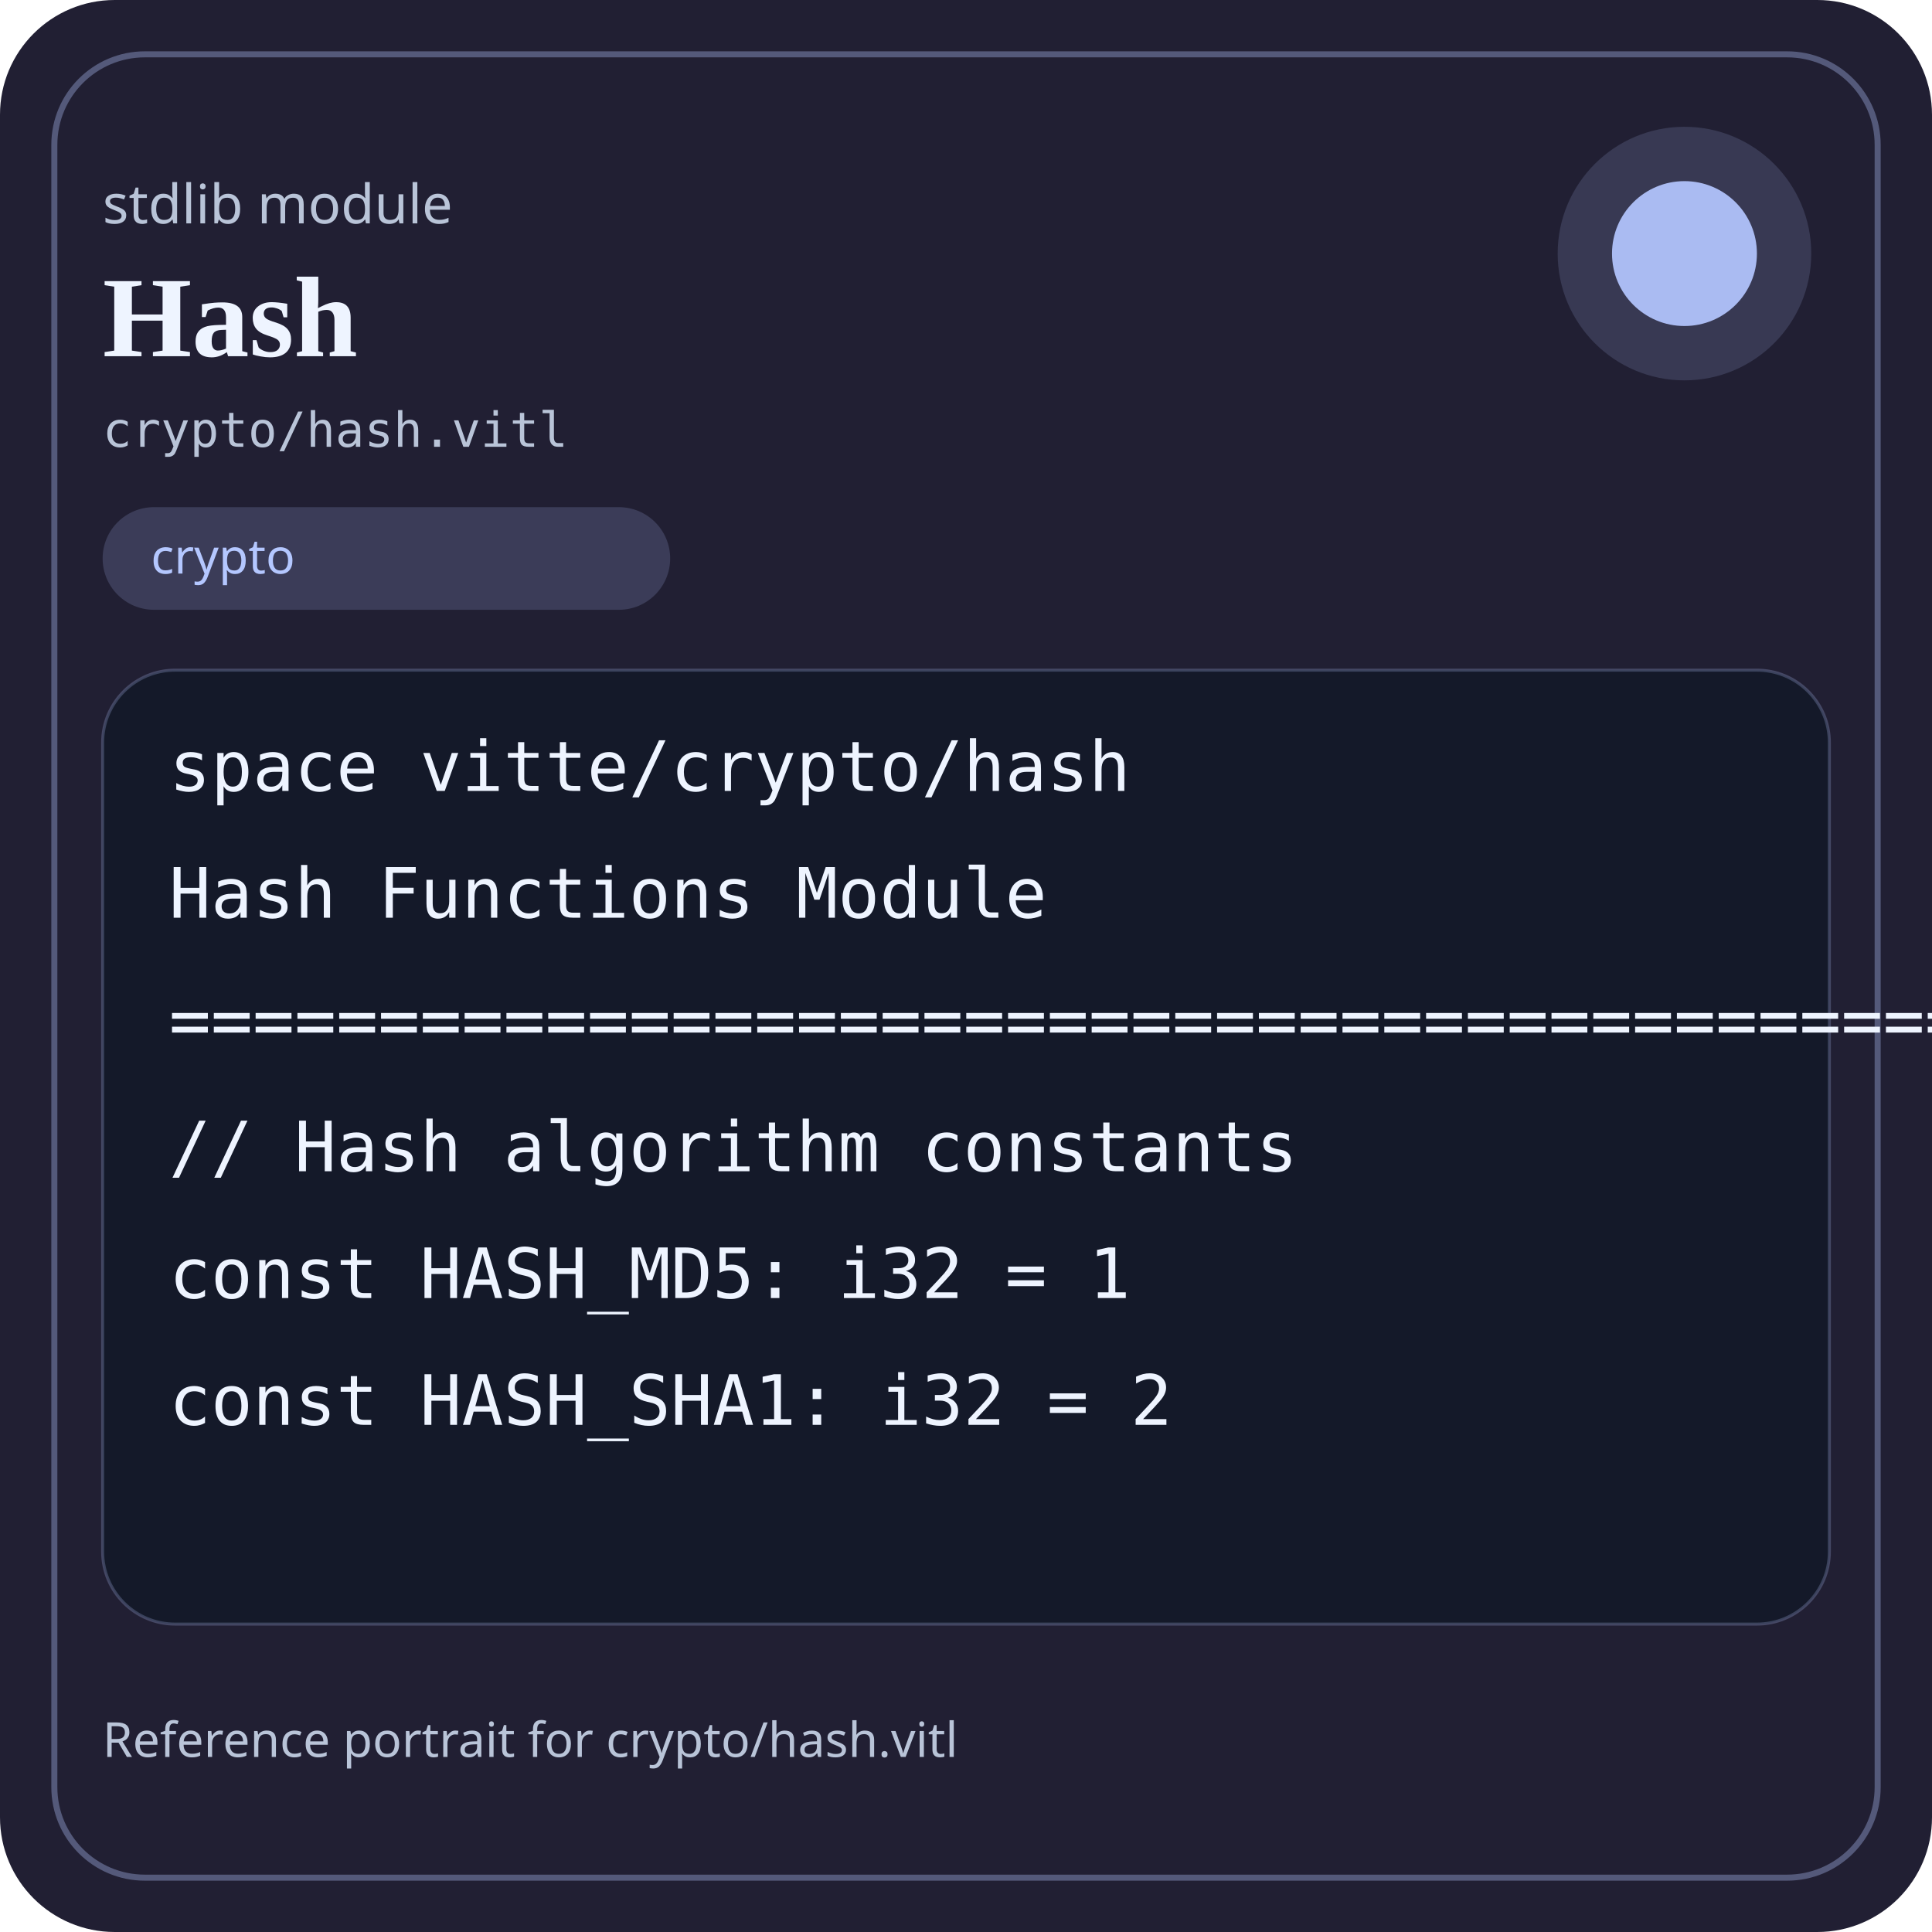
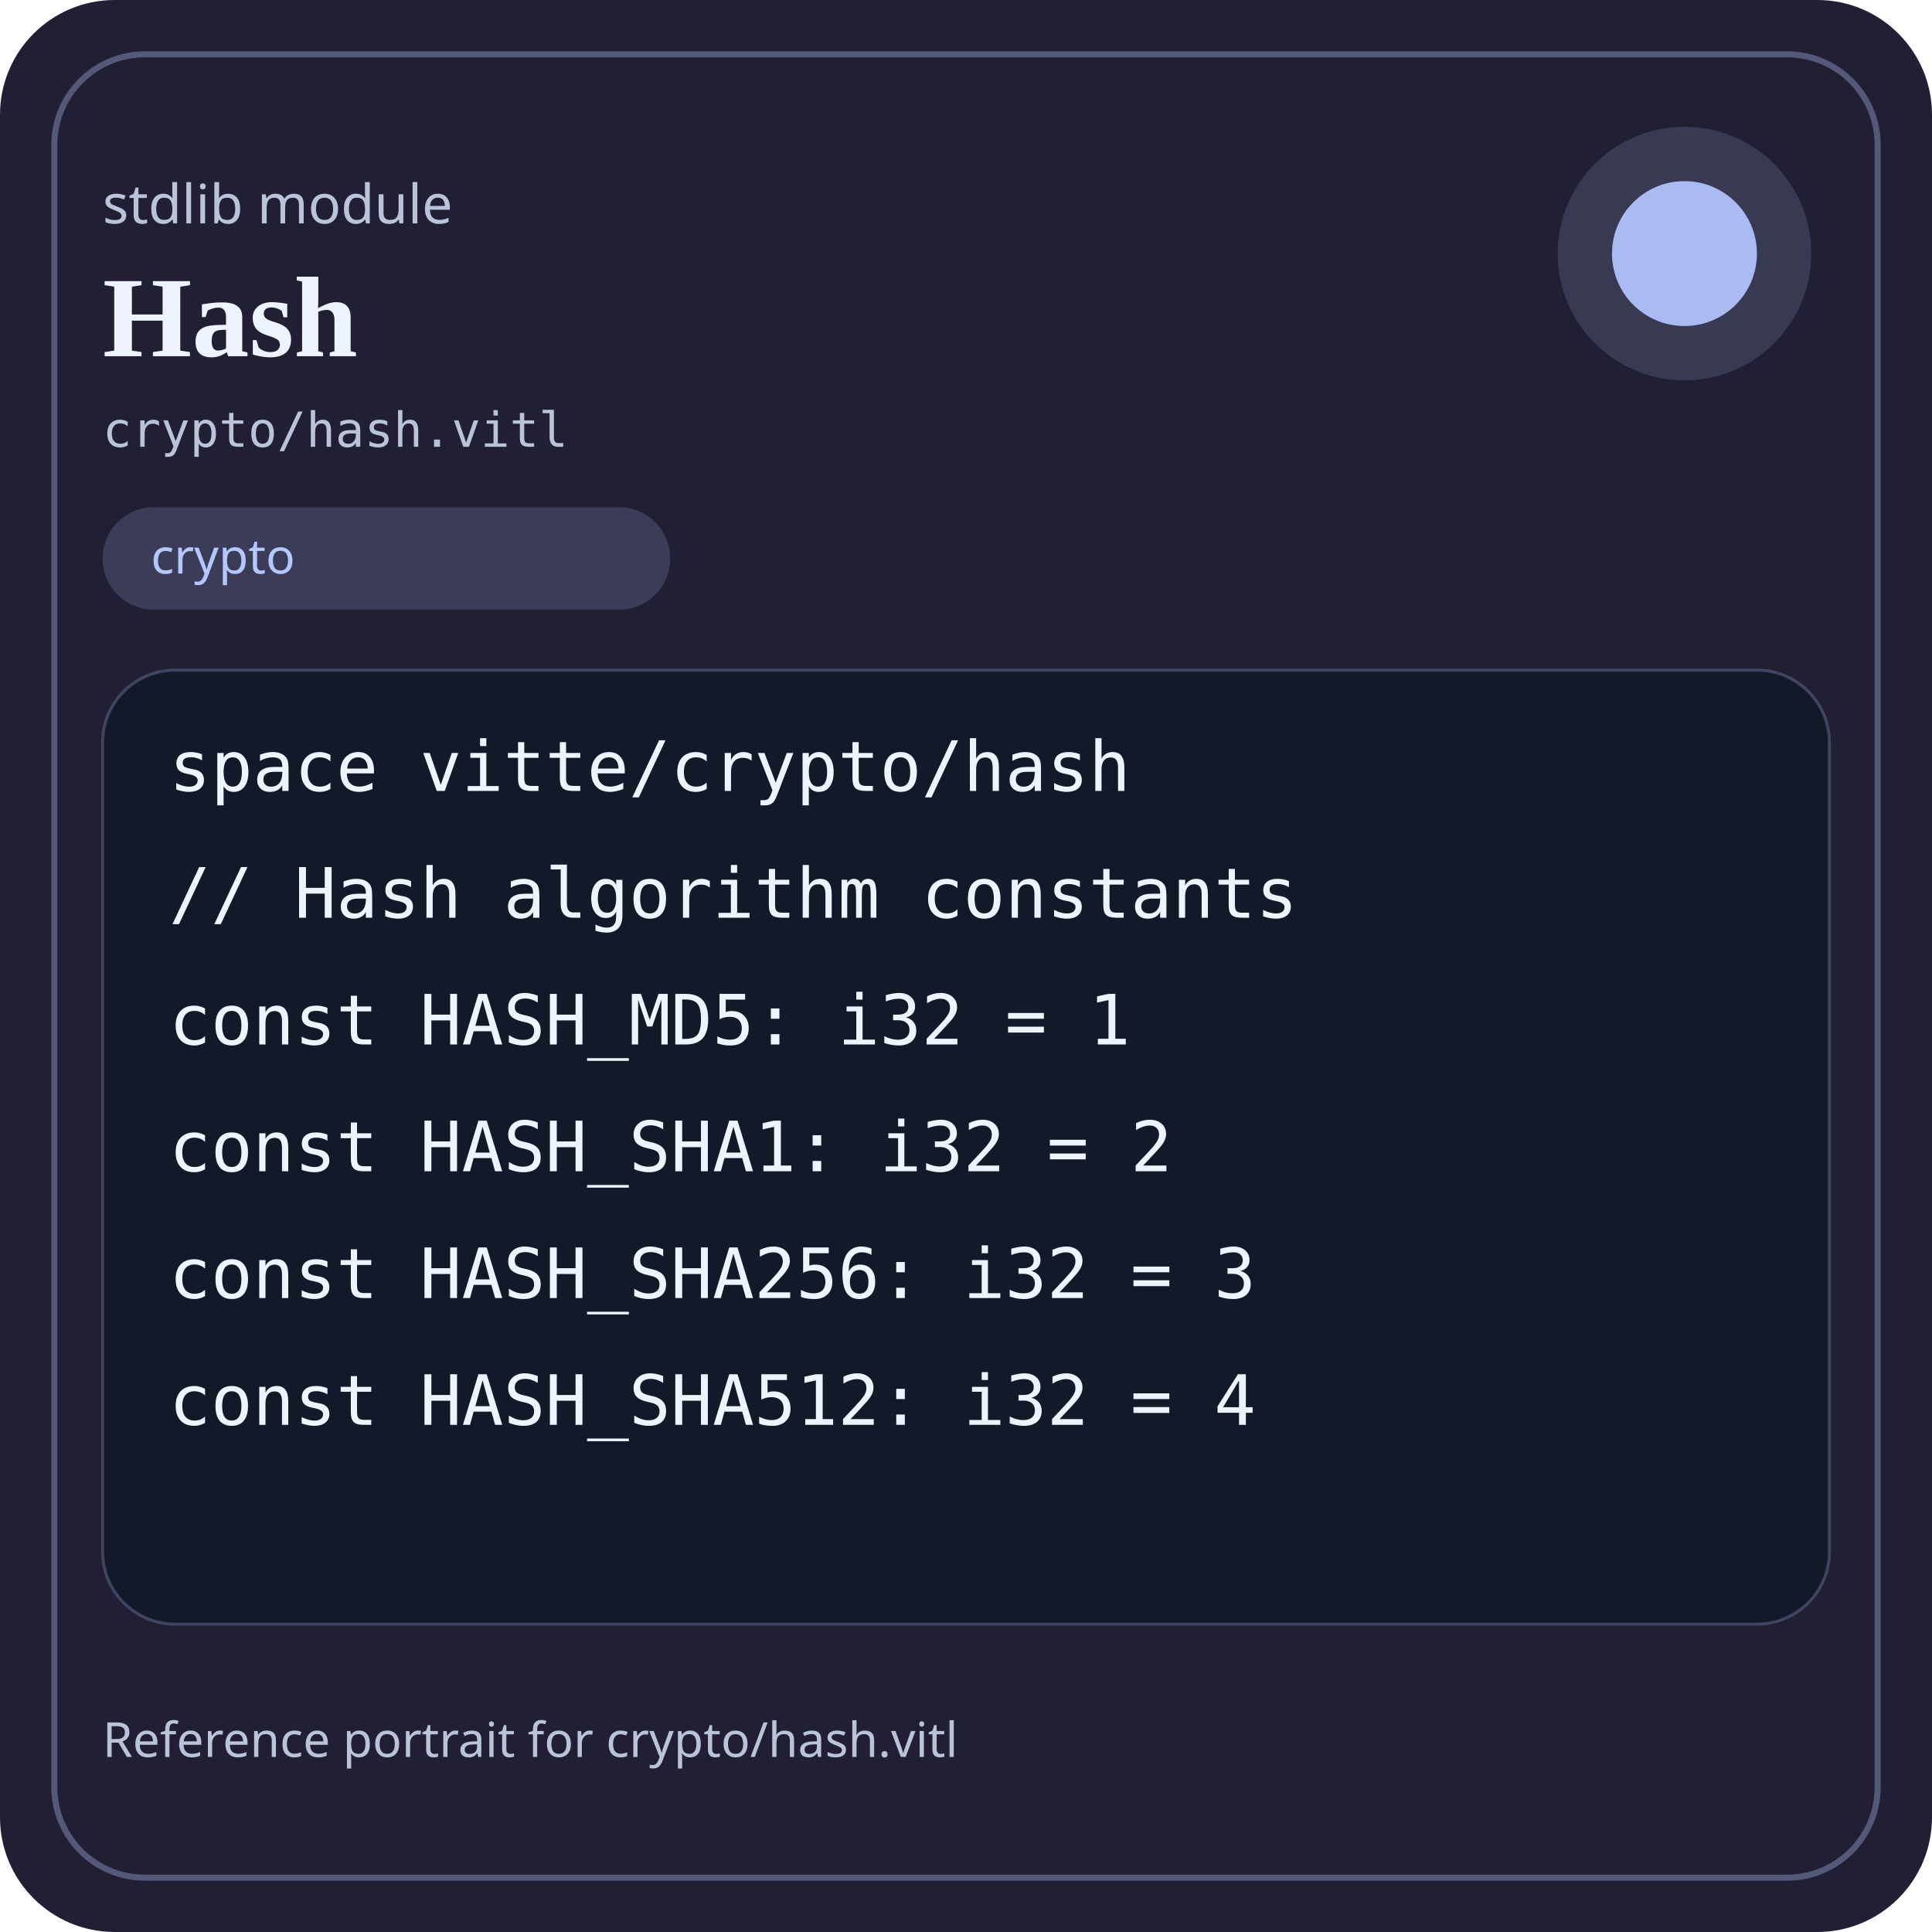
<svg xmlns="http://www.w3.org/2000/svg" width="640" height="640" viewBox="0 0 640 640" role="img" aria-labelledby="title desc">
  <rect width="640" height="640" rx="38" fill="#211f33" />
  <rect x="18" y="18" width="604" height="604" rx="30" fill="none" stroke="#b4c7ff" stroke-opacity="0.35" stroke-width="2" />
  <circle cx="558" cy="84" r="42" fill="#b4c7ff" fill-opacity="0.16" />
  <circle cx="558" cy="84" r="24" fill="#b4c7ff" fill-opacity="0.92" />
  <text x="34" y="74" font-family="ui-sans-serif, system-ui, sans-serif" font-size="18" fill="#b9c4d8">stdlib module</text>
  <text x="34" y="118" font-family="Georgia, Times New Roman, serif" font-size="38" font-weight="700" fill="#eef4ff">Hash</text>
  <text x="34" y="148" font-family="ui-monospace, SFMono-Regular, Menlo, Consolas, monospace" font-size="16" fill="#b9c4d8">crypto/hash.vitl</text>
  <rect x="34" y="168" width="188" height="34" rx="17" fill="#b4c7ff" fill-opacity="0.18" />
  <text x="50" y="190" font-family="ui-sans-serif, system-ui, sans-serif" font-size="16" fill="#b4c7ff">crypto</text>
  <rect x="34" y="222" width="572" height="316" rx="24" fill="#0f1726" fill-opacity="0.74" stroke="#b4c7ff" stroke-opacity="0.24" />
  <text x="56" y="262" font-family="ui-monospace, SFMono-Regular, Menlo, Consolas, monospace" font-size="23" fill="#eef4ff">space vitte/crypto/hash</text>
-   <text x="56" y="304" font-family="ui-monospace, SFMono-Regular, Menlo, Consolas, monospace" font-size="23" fill="#eef4ff">   Hash Functions Module</text>
-   <text x="56" y="346" font-family="ui-monospace, SFMono-Regular, Menlo, Consolas, monospace" font-size="23" fill="#eef4ff">   ========================================================= &gt;&gt;&gt;</text>
-   <text x="56" y="388" font-family="ui-monospace, SFMono-Regular, Menlo, Consolas, monospace" font-size="23" fill="#eef4ff">// Hash algorithm constants</text>
-   <text x="56" y="430" font-family="ui-monospace, SFMono-Regular, Menlo, Consolas, monospace" font-size="23" fill="#eef4ff">const HASH_MD5: i32 = 1</text>
-   <text x="56" y="472" font-family="ui-monospace, SFMono-Regular, Menlo, Consolas, monospace" font-size="23" fill="#eef4ff">const HASH_SHA1: i32 = 2</text>
+   <text x="56" y="304" font-family="ui-monospace, SFMono-Regular, Menlo, Consolas, monospace" font-size="23" fill="#eef4ff">// Hash algorithm constants</text>
+   <text x="56" y="346" font-family="ui-monospace, SFMono-Regular, Menlo, Consolas, monospace" font-size="23" fill="#eef4ff">const HASH_MD5: i32 = 1</text>
+   <text x="56" y="388" font-family="ui-monospace, SFMono-Regular, Menlo, Consolas, monospace" font-size="23" fill="#eef4ff">const HASH_SHA1: i32 = 2</text>
+   <text x="56" y="430" font-family="ui-monospace, SFMono-Regular, Menlo, Consolas, monospace" font-size="23" fill="#eef4ff">const HASH_SHA256: i32 = 3</text>
+   <text x="56" y="472" font-family="ui-monospace, SFMono-Regular, Menlo, Consolas, monospace" font-size="23" fill="#eef4ff">const HASH_SHA512: i32 = 4</text>
  <text x="34" y="582" font-family="ui-sans-serif, system-ui, sans-serif" font-size="16" fill="#b9c4d8">Reference portrait for crypto/hash.vitl</text>
</svg>
